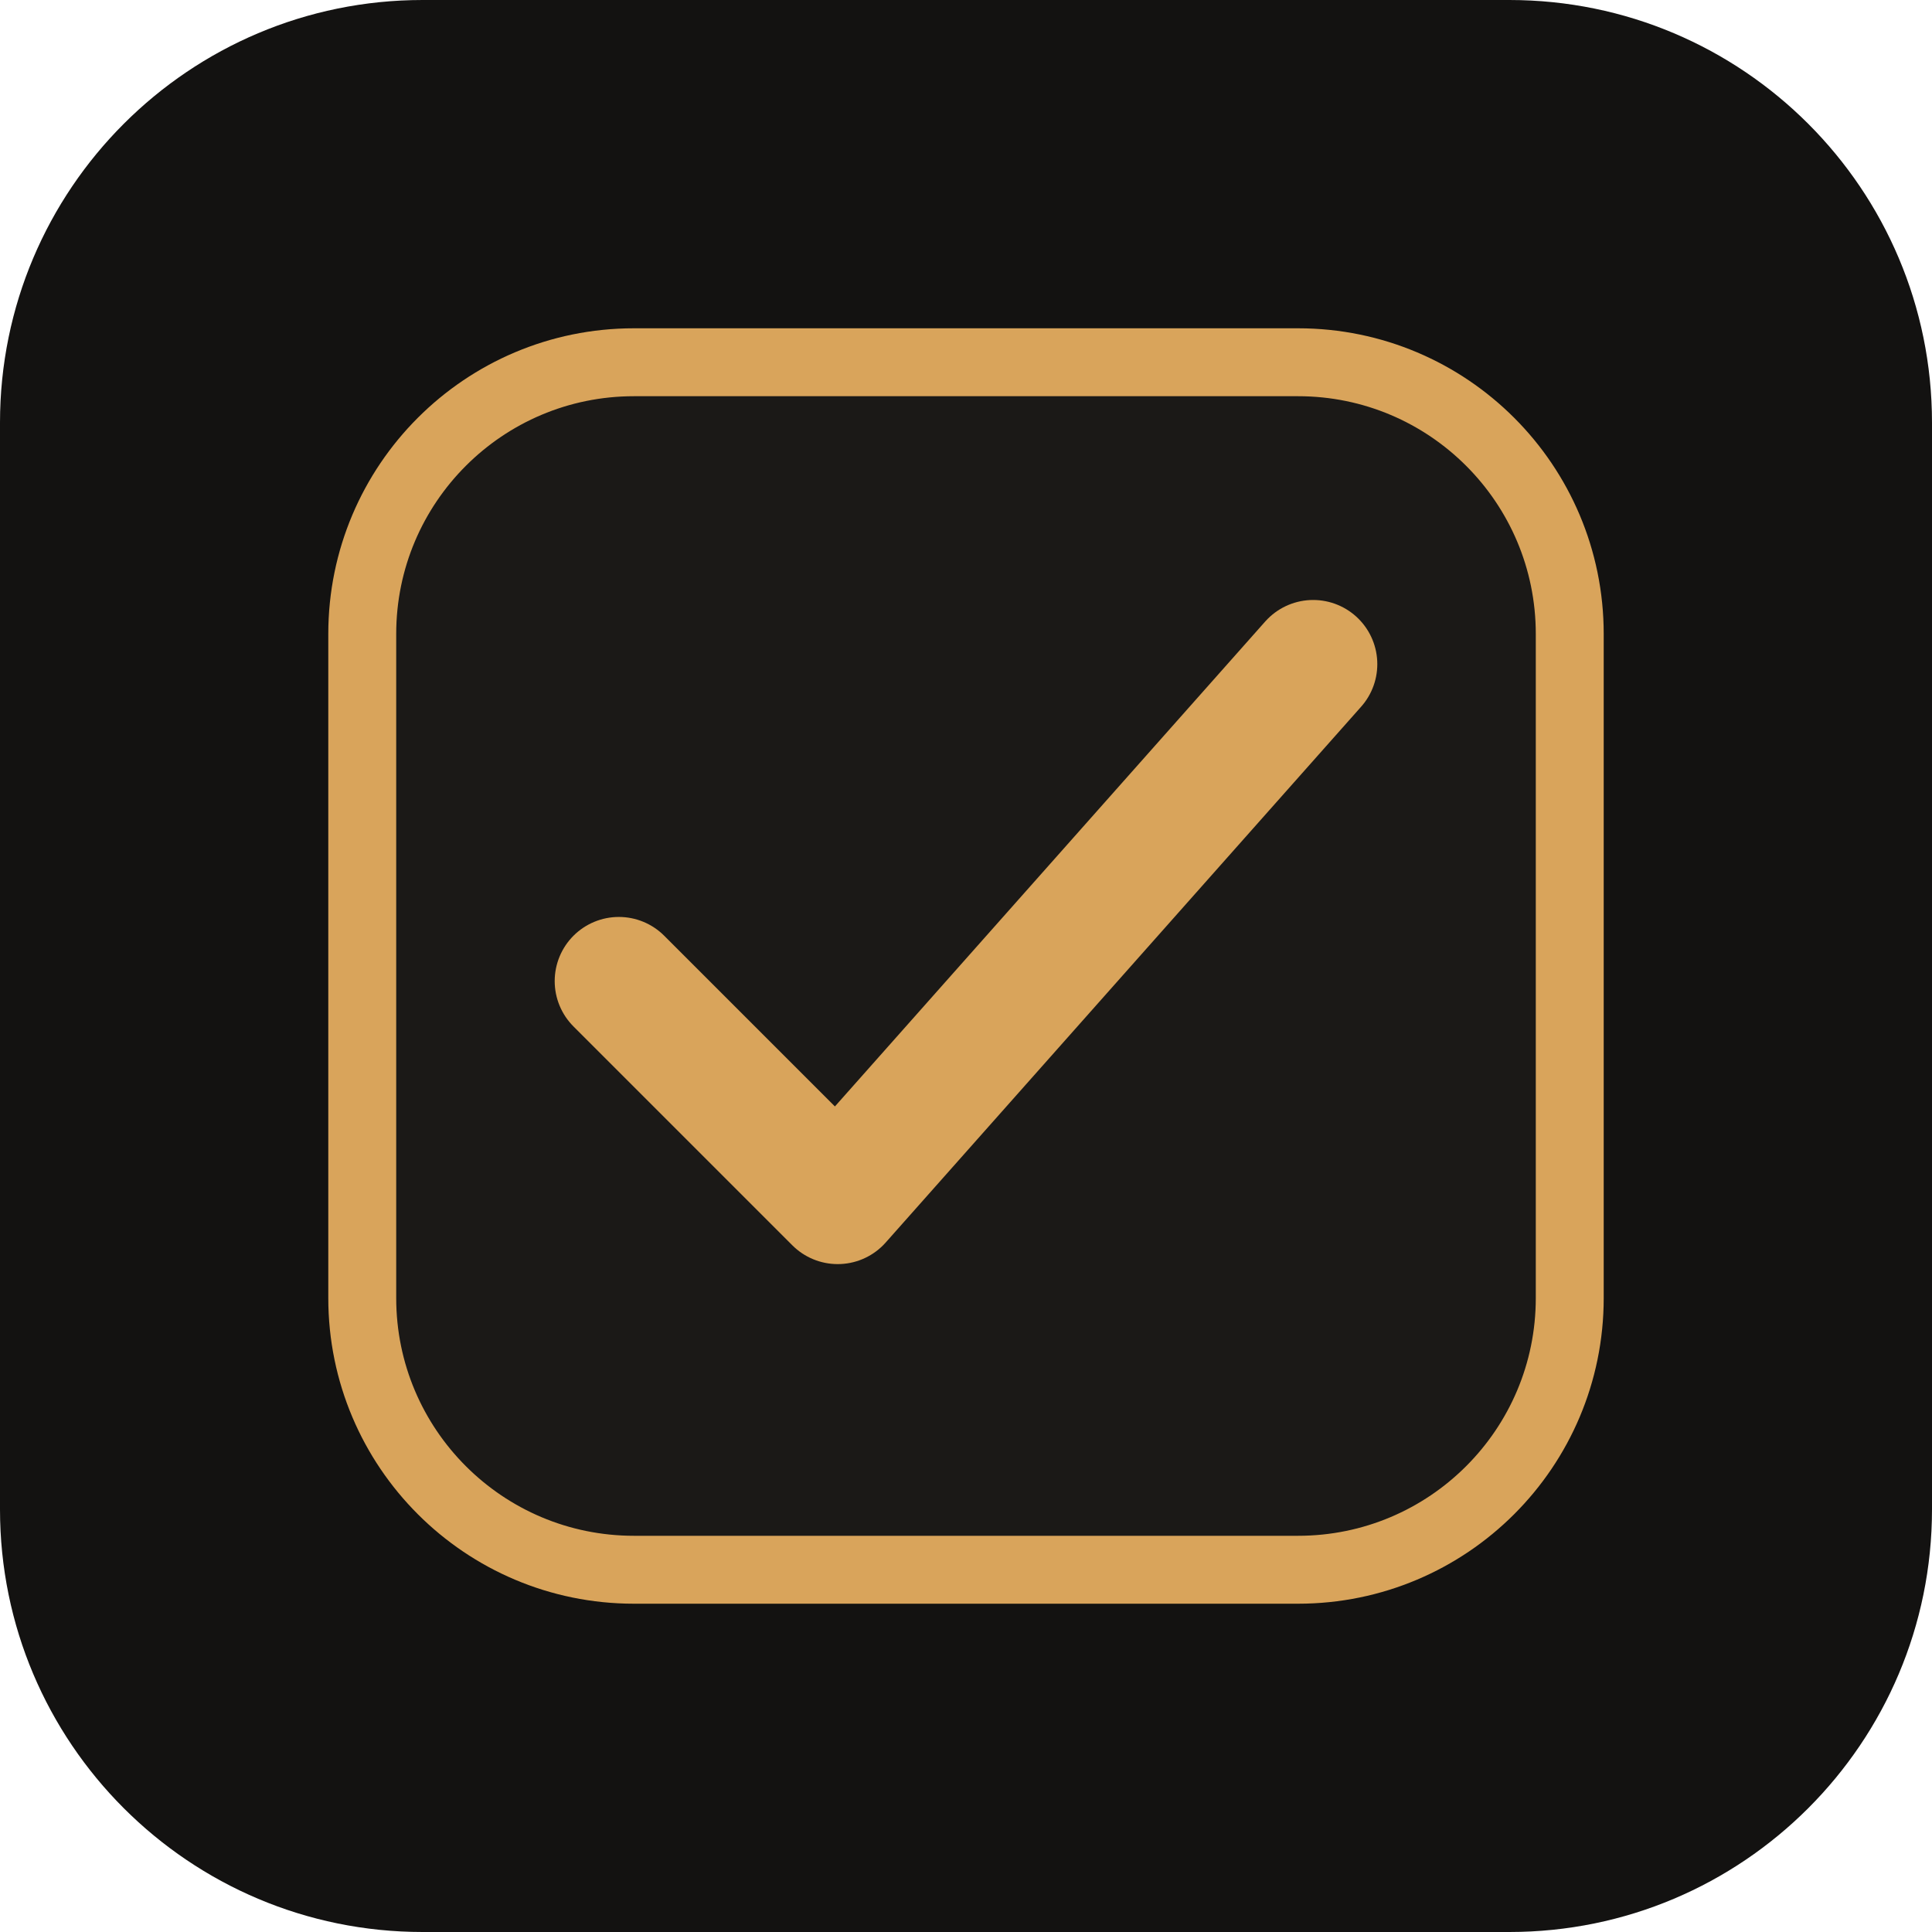
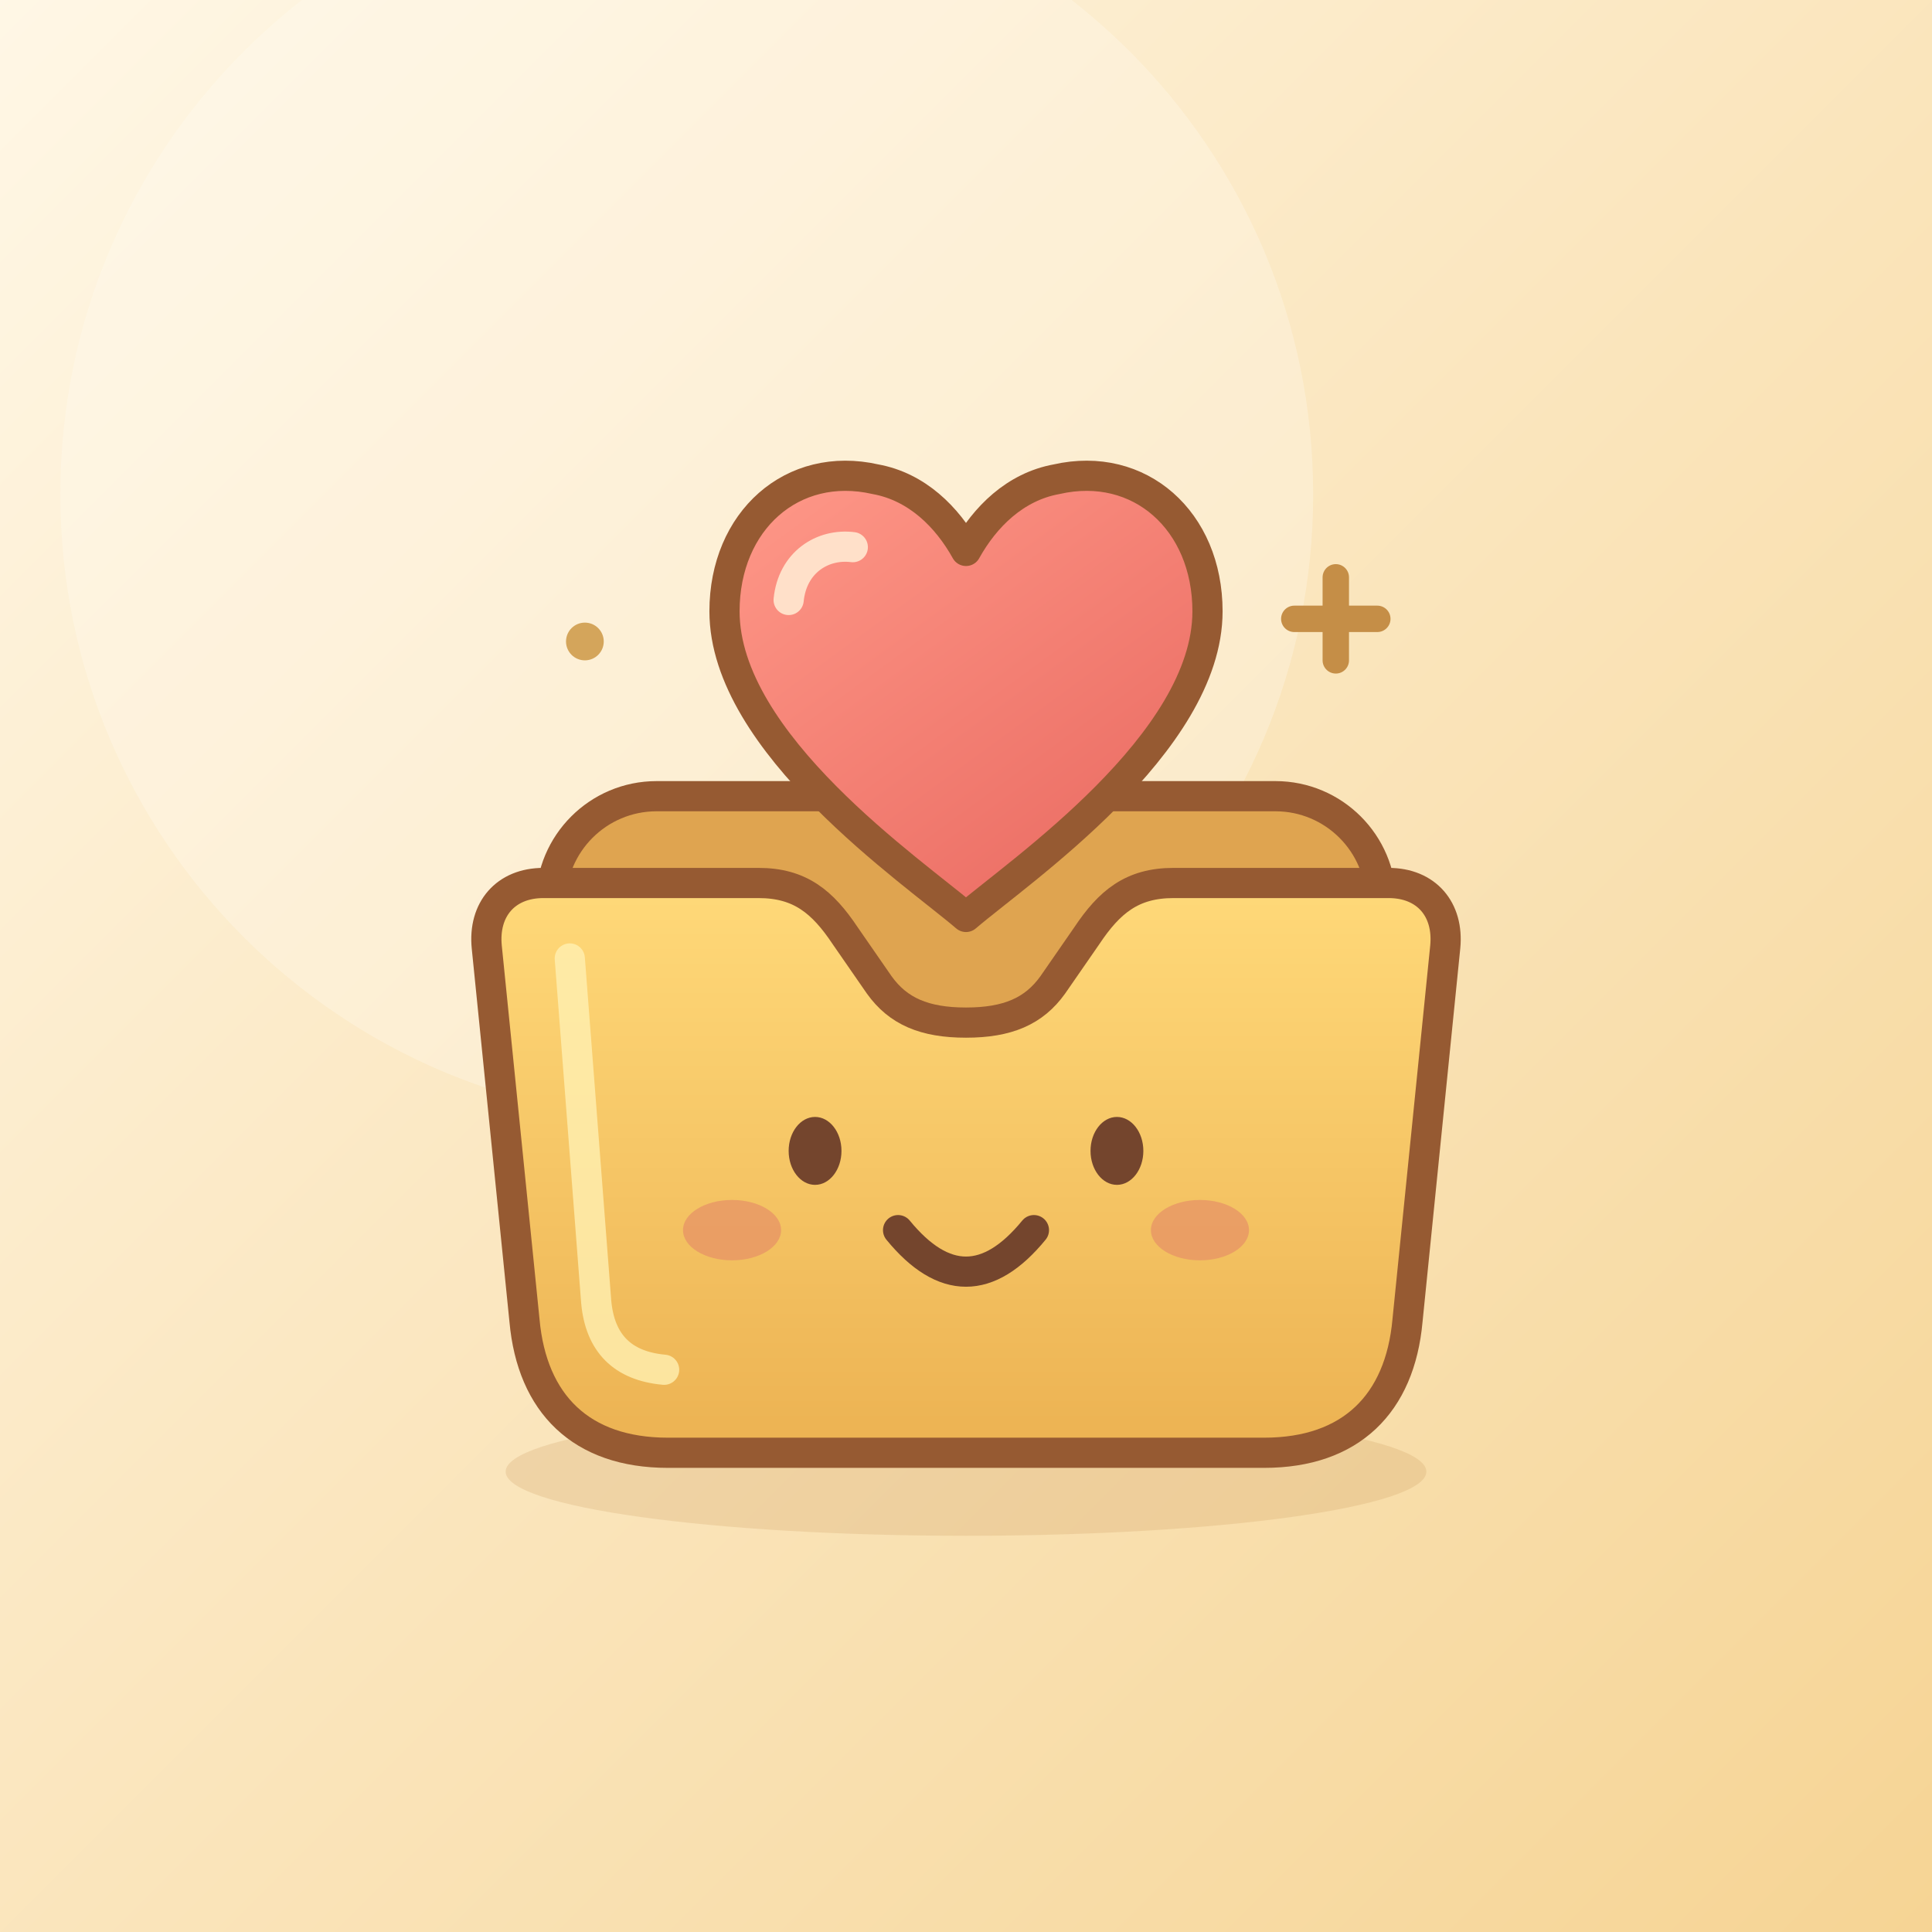
- <svg xmlns="http://www.w3.org/2000/svg" viewBox="0 0 512 512">
-   <rect width="512" height="512" rx="112" fill="#131211" />
-   <rect x="96" y="96" width="320" height="320" rx="72" fill="#1b1917" stroke="#d9a45b" stroke-width="18" />
-   <path d="M164 260l58 58 126-142" fill="none" stroke="#d9a45b" stroke-width="34" stroke-linecap="round" stroke-linejoin="round" />
+ <svg xmlns="http://www.w3.org/2000/svg" width="512" height="512" viewBox="0 0 512 512" role="img" aria-label="我的选择库：装着爱心的微笑收藏盒">
+   <defs>
+     <linearGradient id="background" x1="0" y1="0" x2="1" y2="1">
+       <stop stop-color="#FFF7E6" />
+       <stop offset="1" stop-color="#F6D494" />
+     </linearGradient>
+     <linearGradient id="box" x1="0" y1="0" x2="0" y2="1">
+       <stop stop-color="#FFD979" />
+       <stop offset="1" stop-color="#ECB252" />
+     </linearGradient>
+     <linearGradient id="heart" x1="0" y1="0" x2="0.8" y2="1">
+       <stop stop-color="#FF9989" />
+       <stop offset="1" stop-color="#EA6B62" />
+     </linearGradient>
+   </defs>
+   <path fill="url(#background)" d="M0 0h512v512H0z" />
+   <circle cx="182" cy="131" r="166" fill="#FFFDF6" opacity=".28" />
+   <ellipse cx="256" cy="390" rx="122" ry="17" fill="#B77F3D" opacity=".17" />
+   <rect x="146" y="211" width="220" height="112" rx="28" fill="#DFA450" stroke="#965A32" stroke-width="8" />
+   <path d="M256 243c-14-12-64-46-64-81 0-24 18-40 40-35 11 2 19 10 24 19 5-9 13-17 24-19 22-5 40 11 40 35 0 35-50 69-64 81Z" fill="url(#heart)" stroke="#965A32" stroke-width="8" stroke-linejoin="round" />
+   <path d="M209 159c1-10 9-15 17-14" fill="none" stroke="#FFE0C9" stroke-width="8" stroke-linecap="round" />
+   <path d="M144 234h57c11 0 17 5 23 14l9 13c5 7 12 10 23 10s18-3 23-10l9-13c6-9 12-14 23-14h57c10 0 16 7 15 17l-10 99c-2 22-15 35-38 35H177c-23 0-36-13-38-35l-10-99c-1-10 5-17 15-17Z" fill="url(#box)" stroke="#965A32" stroke-width="8" stroke-linejoin="round" />
+   <path d="m151 254 7 91c1 11 7 17 18 18" fill="none" stroke="#FFF0B1" stroke-width="8" stroke-linecap="round" opacity=".8" />
+   <ellipse cx="194" cy="326" rx="13" ry="8" fill="#E79365" opacity=".75" />
+   <ellipse cx="318" cy="326" rx="13" ry="8" fill="#E79365" opacity=".75" />
+   <ellipse cx="216" cy="305" rx="7" ry="9" fill="#74452D" />
+   <ellipse cx="296" cy="305" rx="7" ry="9" fill="#74452D" />
+   <path d="M238 326q18 22 36 0" fill="none" stroke="#74452D" stroke-width="8" stroke-linecap="round" />
+   <path d="M354 153v22m-11-11h22" fill="none" stroke="#C58E47" stroke-width="7" stroke-linecap="round" />
+   <circle cx="155" cy="170" r="5" fill="#D4A55B" />
</svg>
